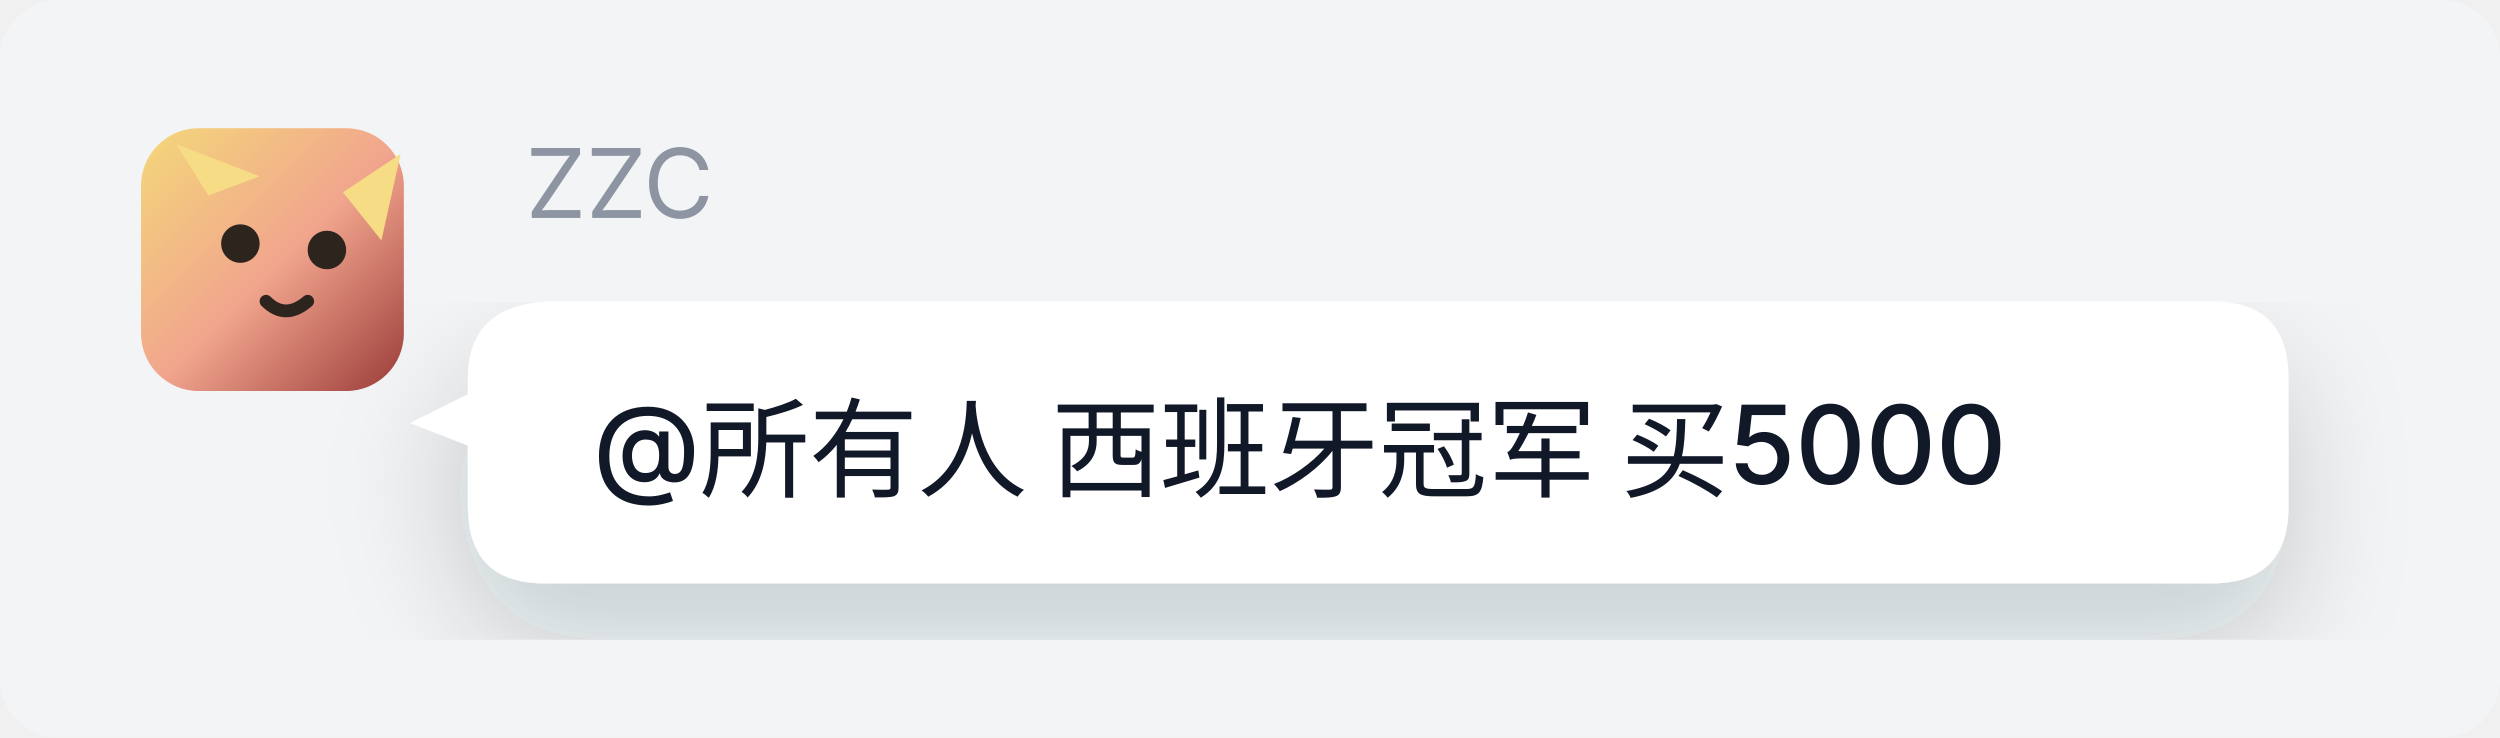
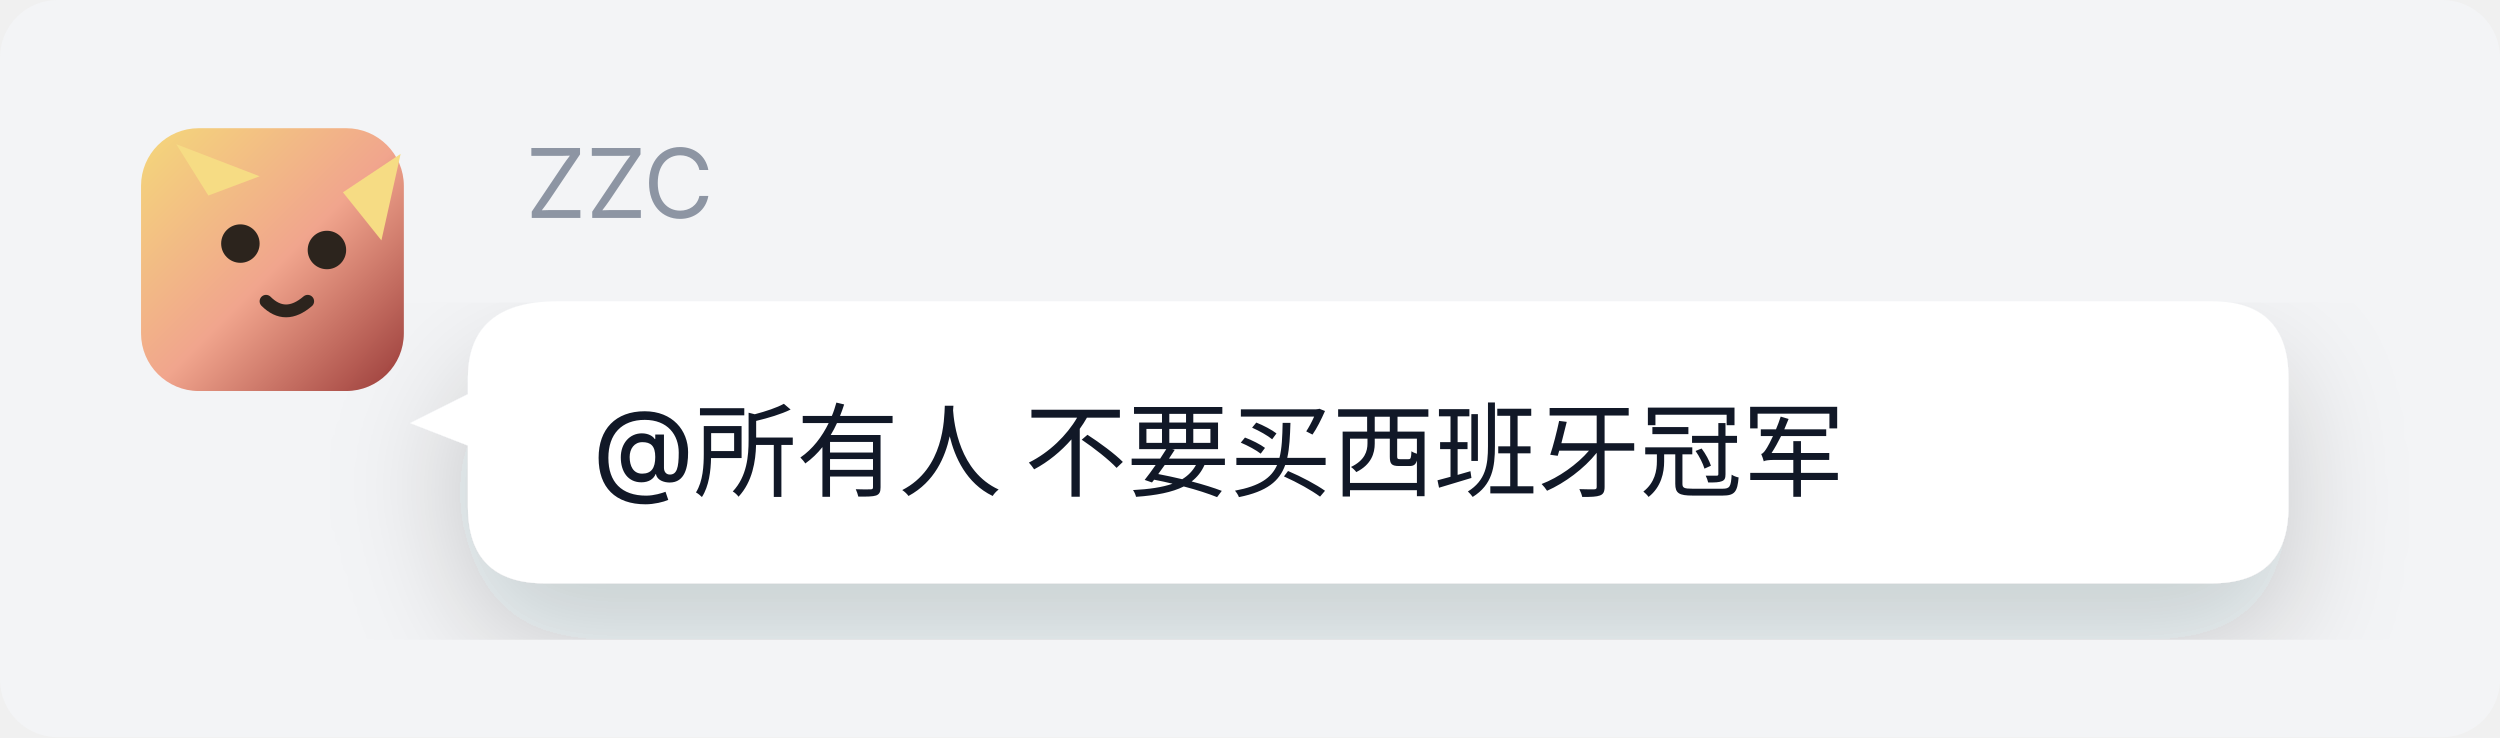
<svg xmlns="http://www.w3.org/2000/svg" width="780" height="230" viewBox="0 0 780 230" role="img" aria-labelledby="title desc">
  <defs>
    <linearGradient id="avatarBg" x1="0" y1="0" x2="1" y2="1">
      <stop offset="0" stop-color="#f4d87a" />
      <stop offset="0.52" stop-color="#f1a58d" />
      <stop offset="1" stop-color="#9b3b39" />
    </linearGradient>
    <filter id="shadow" x="-20%" y="-20%" width="140%" height="140%">
      <feDropShadow dx="0" dy="18" stdDeviation="18" flood-color="#122033" flood-opacity="0.18" />
    </filter>
  </defs>
  <rect width="780" height="230" rx="18" fill="#f3f4f6" />
  <g transform="translate(44 40)">
    <rect width="82" height="82" rx="18" fill="url(#avatarBg)" />
    <circle cx="31" cy="36" r="6" fill="#2c241d" />
    <circle cx="58" cy="38" r="6" fill="#2c241d" />
    <path d="M39 54 Q45 60 52 54" fill="none" stroke="#2c241d" stroke-width="4" stroke-linecap="round" />
    <path d="M21 21 L11 5 L37 15 Z" fill="#f6dc84" />
    <path d="M63 20 L81 8 L75 35 Z" fill="#f6dc84" />
  </g>
  <text x="164" y="68" fill="#8d95a3" font-family="Inter, 'Noto Sans SC', 'Microsoft YaHei', sans-serif" font-size="30">ZZC</text>
  <g filter="url(#shadow)">
    <path d="M174 94 H690 Q714 94 714 118 V158 Q714 182 690 182 H170 Q146 182 146 158 V139 L128 132 L146 123 V118 Q146 94 174 94 Z" fill="#ffffff" />
  </g>
-   <text x="185" y="151" fill="#111827" font-family="Inter, 'Noto Sans SC', 'Microsoft YaHei', sans-serif" font-size="34" font-weight="500">@所有人 西班牙冠军 买5000</text>
+   <text x="185" y="151" fill="#111827" font-family="Inter, 'Noto Sans SC', 'Microsoft YaHei', sans-serif" font-size="32" font-weight="500">@所有人 不要买西班牙冠军</text>
</svg>
